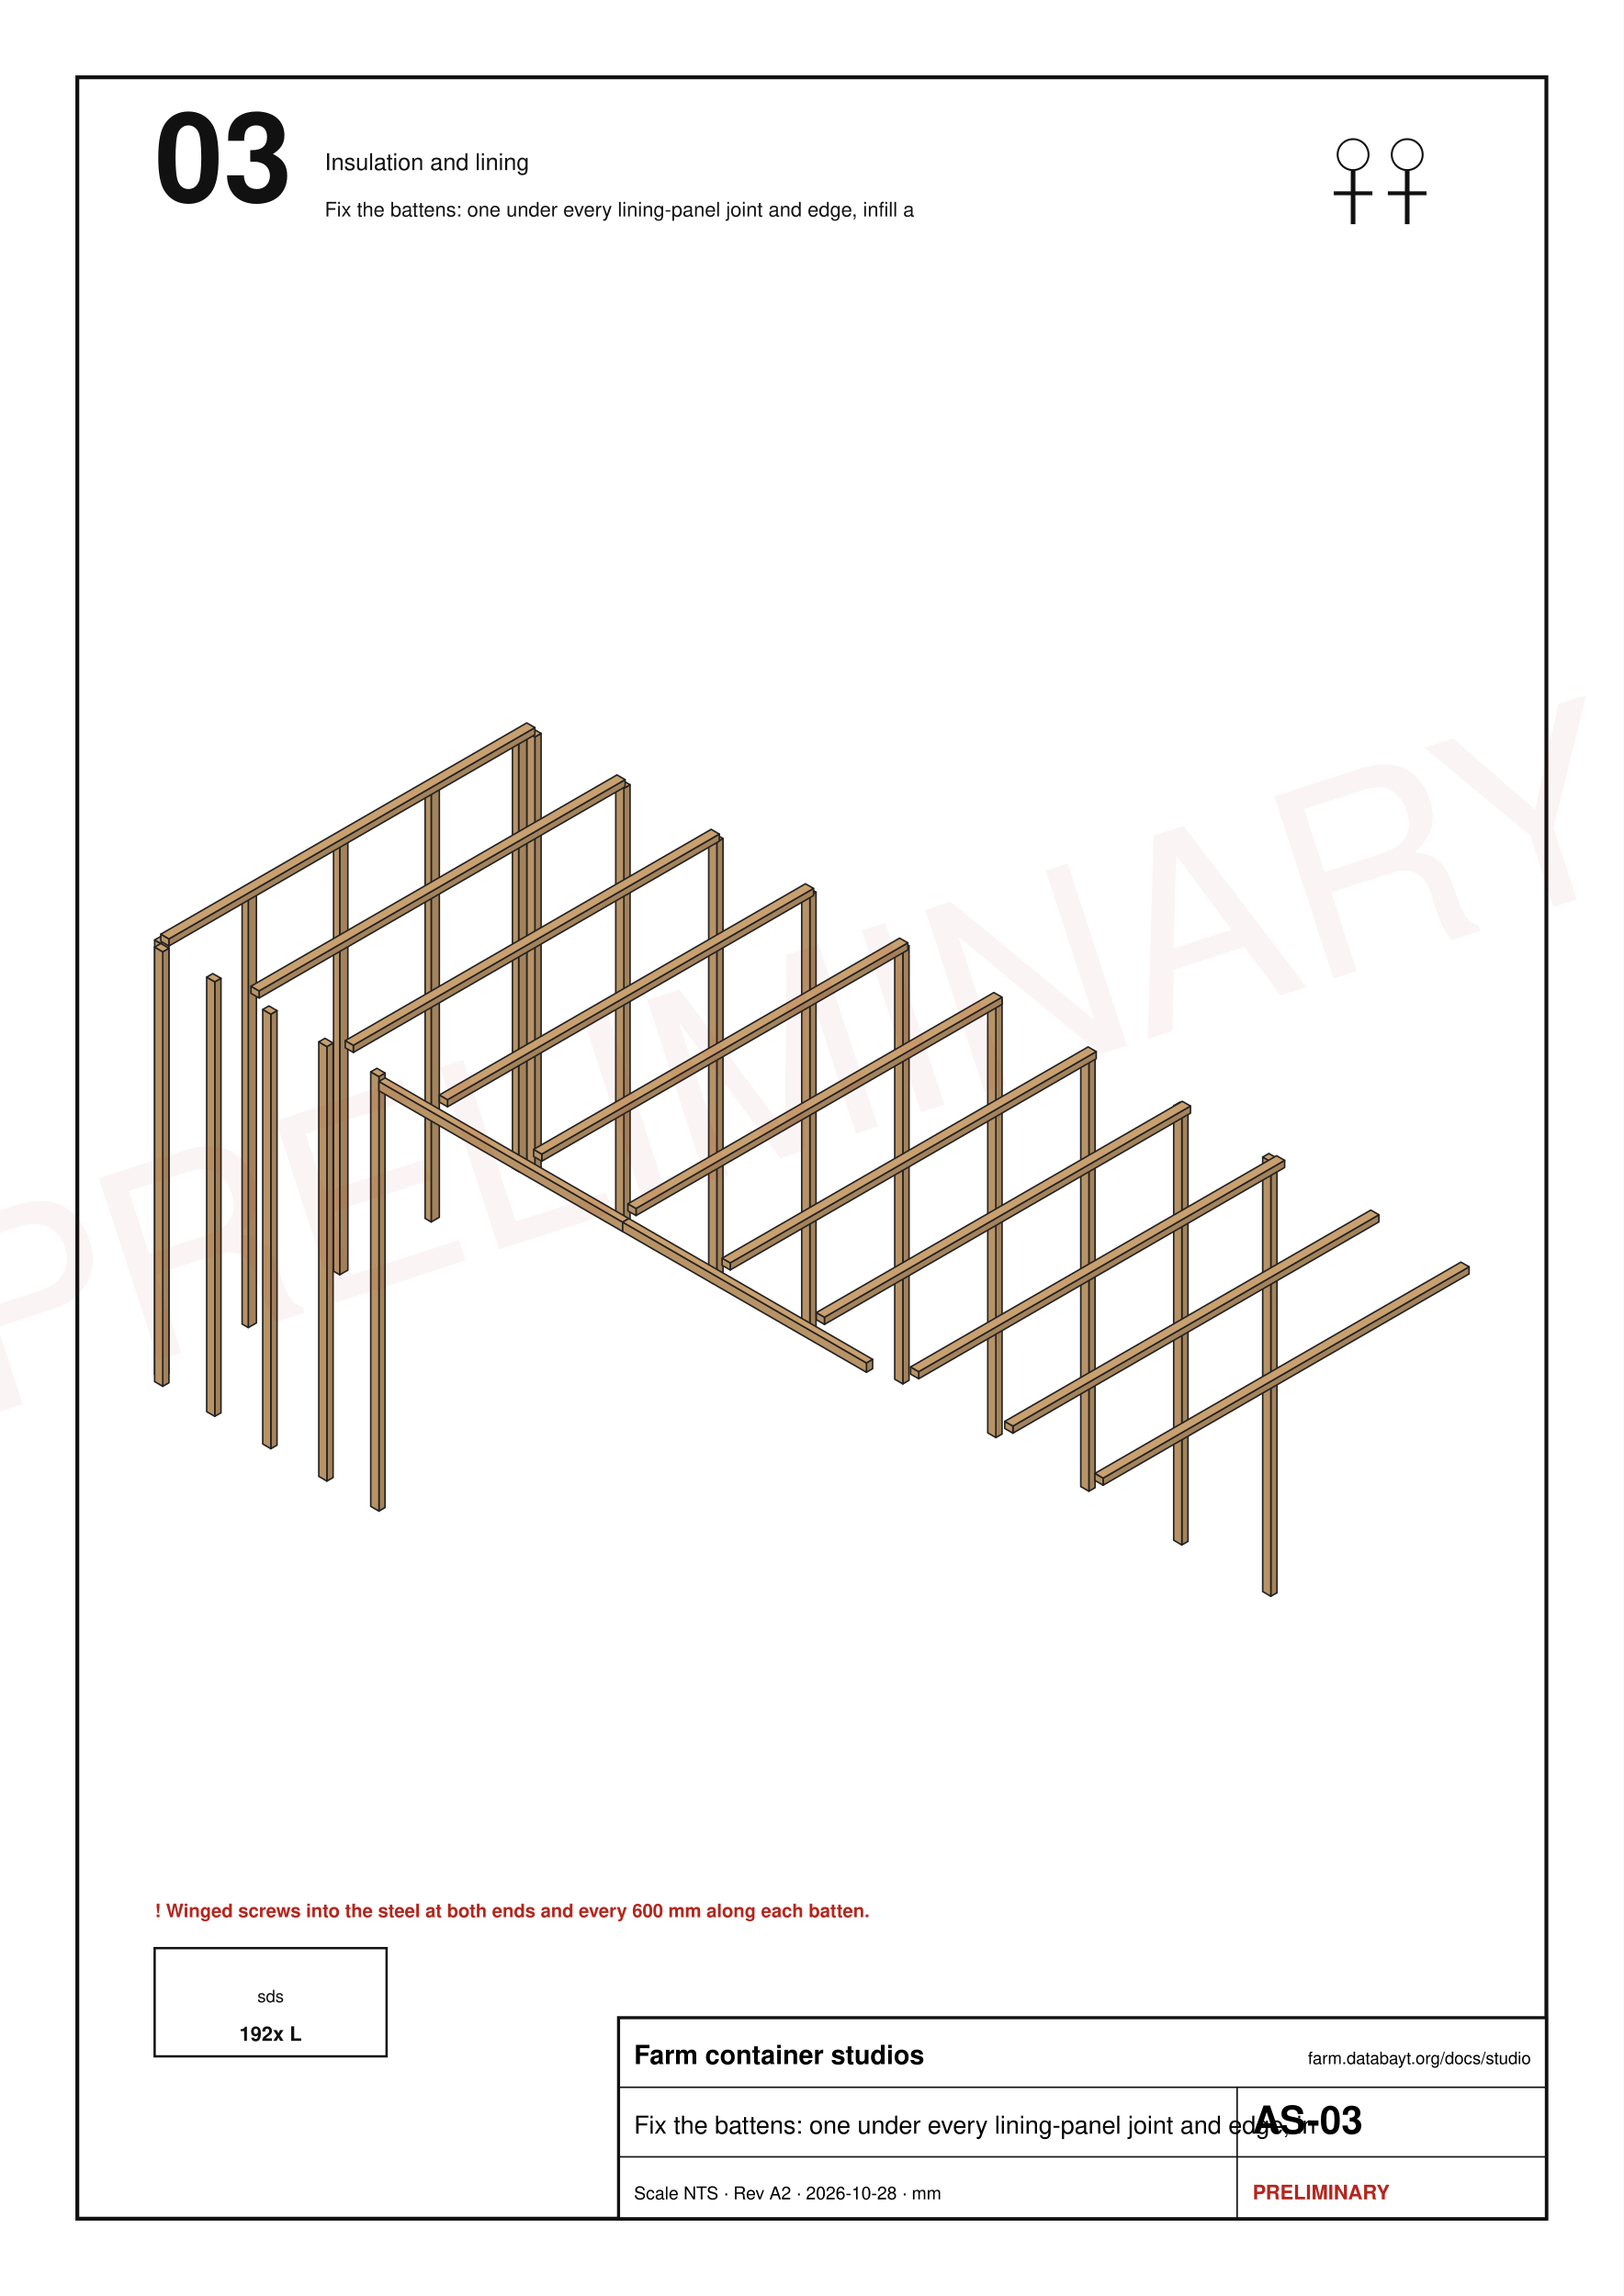
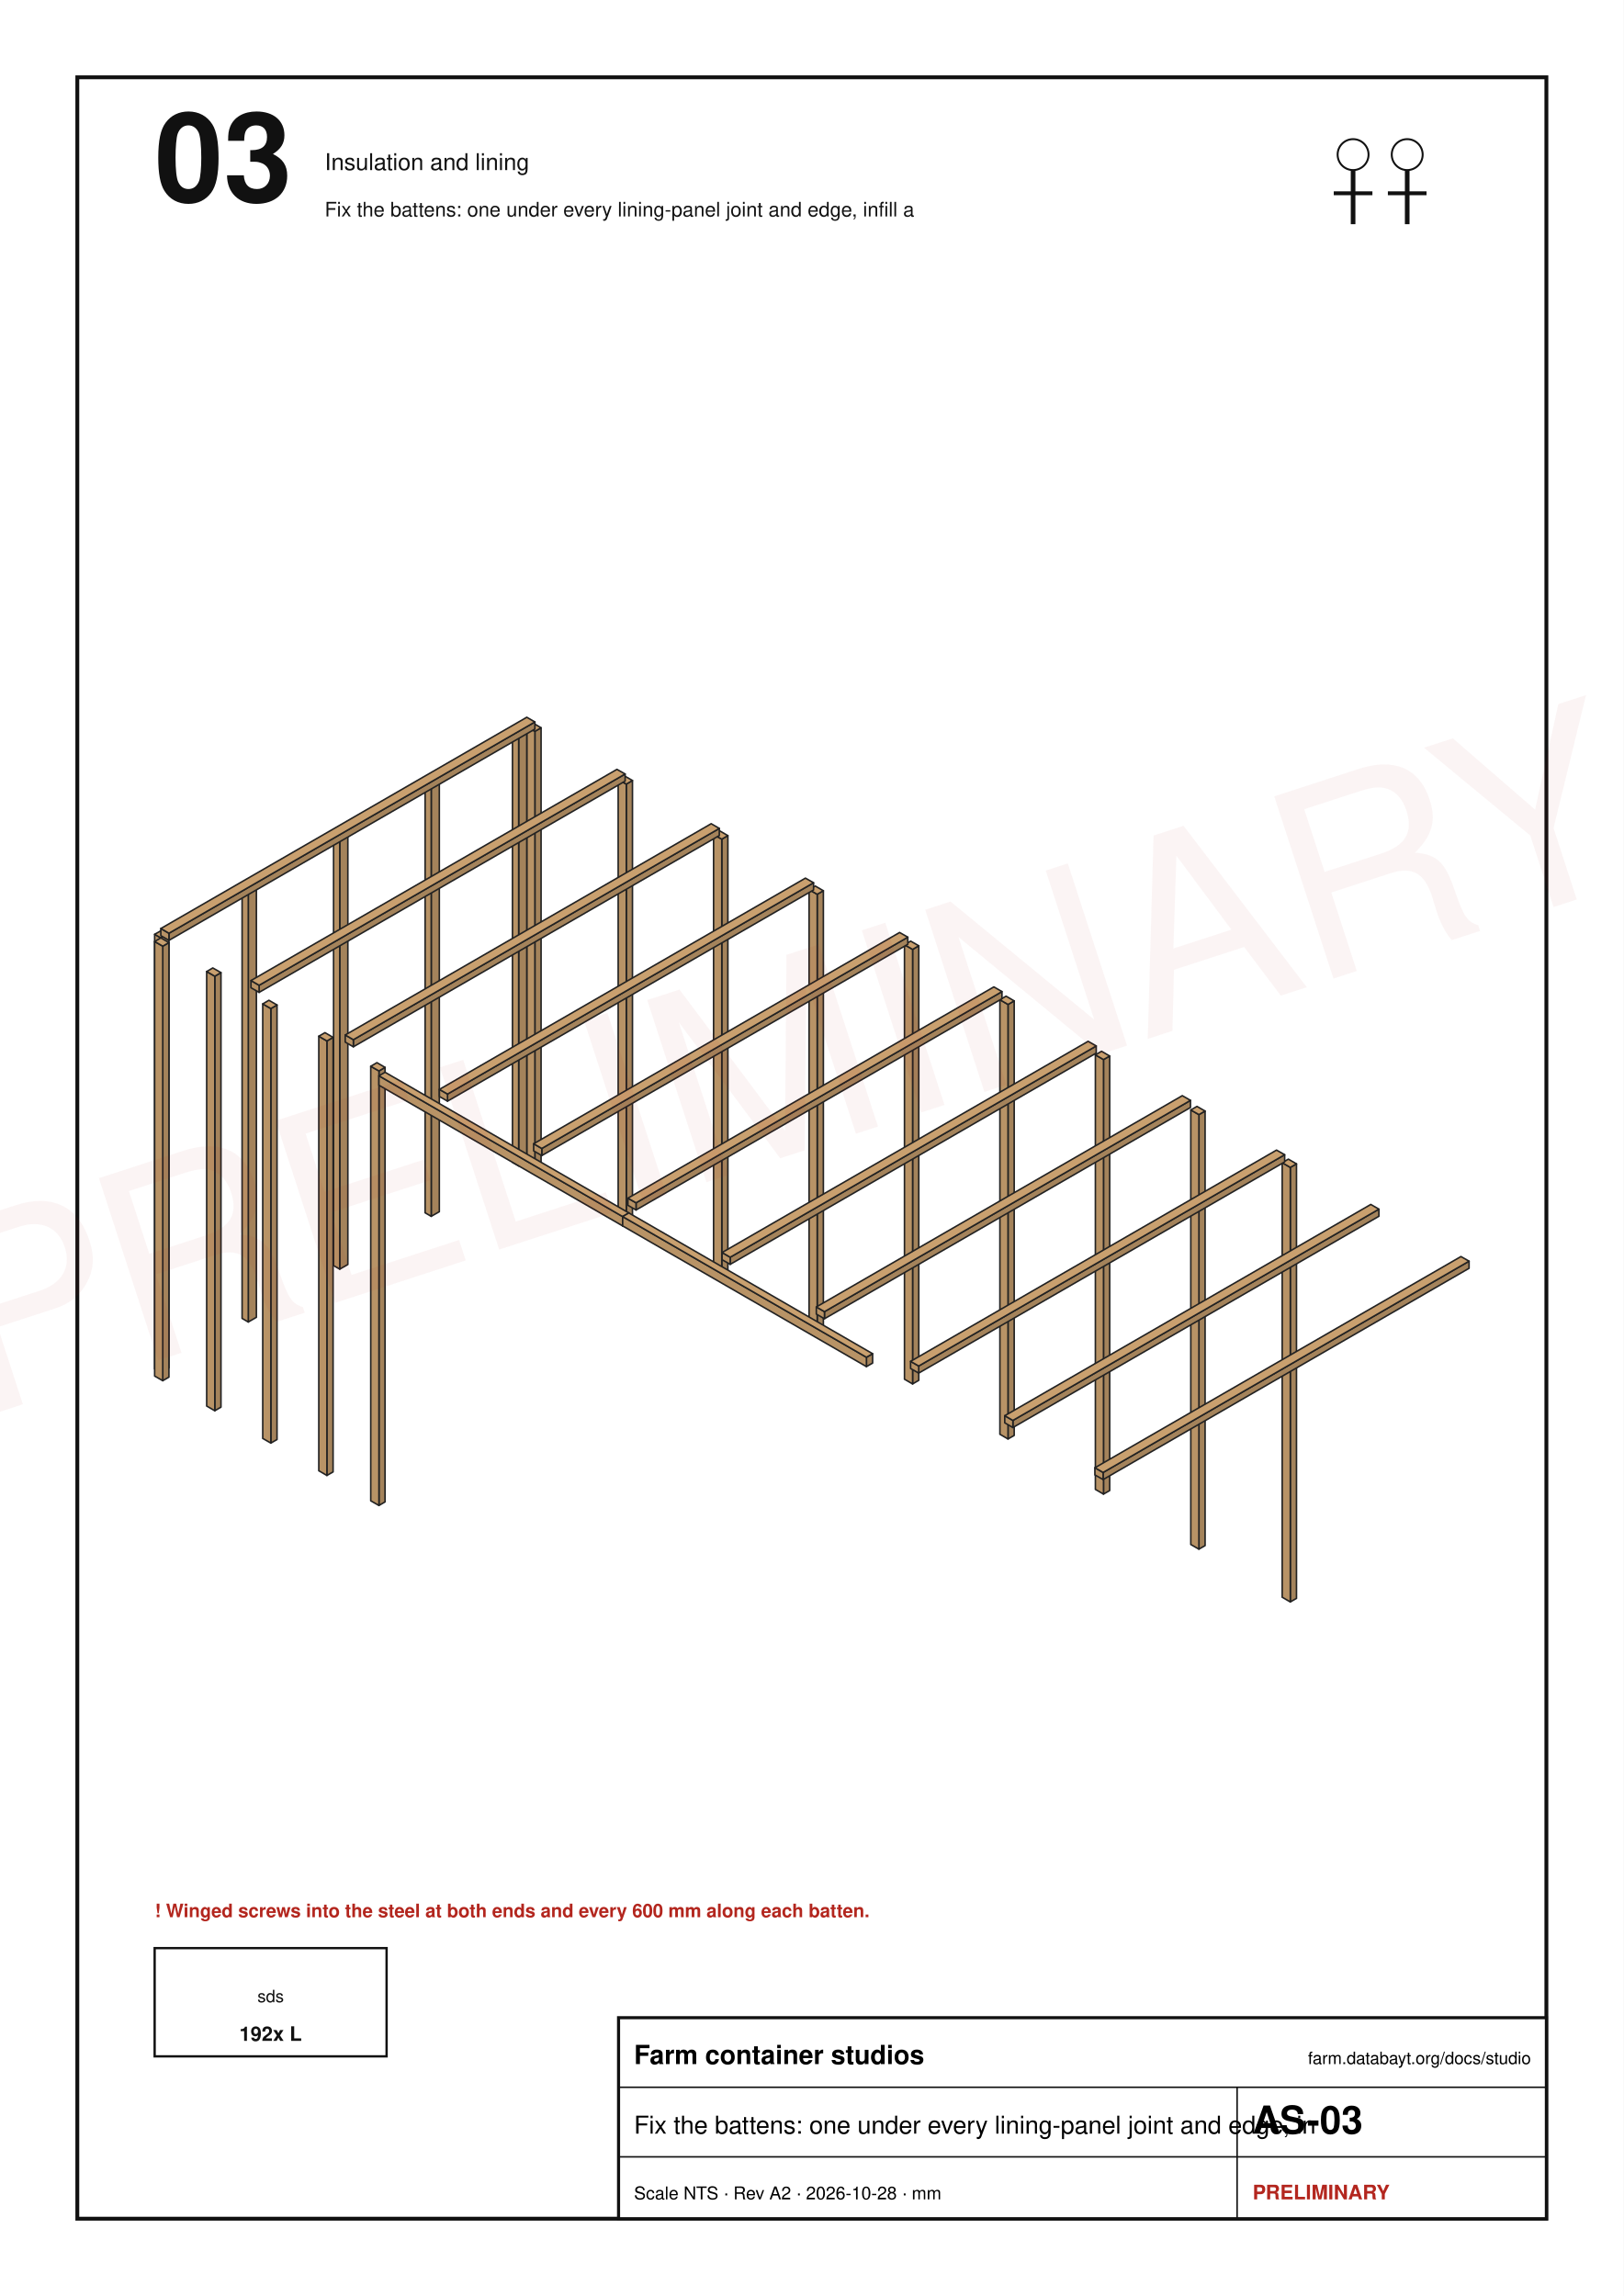
<svg xmlns="http://www.w3.org/2000/svg" width="210mm" height="297mm" viewBox="0 0 210 297" font-family="Helvetica, Arial, sans-serif">
  <rect x="0" y="0" width="210" height="297" fill="#fff" />
  <rect x="10" y="10" width="190" height="277" fill="none" stroke="#111" stroke-width="0.5" />
  <text x="20" y="26" font-size="16" text-anchor="start" font-weight="bold" fill="#111">03</text>
  <text x="42" y="22" font-size="3" text-anchor="start" font-weight="normal" fill="#111">Insulation and lining</text>
  <text x="42" y="28" font-size="2.6" text-anchor="start" font-weight="normal" fill="#111">Fix the battens: one under every lining-panel joint and edge, infill a</text>
  <circle cx="175" cy="20" r="2" fill="none" stroke="#111" stroke-width="0.25" />
  <line x1="175" y1="22" x2="175" y2="29" stroke="#111" stroke-width="0.6" />
  <line x1="172.5" y1="25" x2="177.5" y2="25" stroke="#111" stroke-width="0.5" />
  <circle cx="182" cy="20" r="2" fill="none" stroke="#111" stroke-width="0.25" />
  <line x1="182" y1="22" x2="182" y2="29" stroke="#111" stroke-width="0.6" />
  <line x1="179.5" y1="25" x2="184.5" y2="25" stroke="#111" stroke-width="0.5" />
-   <polygon points="69.98,151.08 69.18,151.54 69.18,95.33 69.98,94.87" fill="#a4835b" stroke="#222" stroke-width="0.2" stroke-linejoin="round" />
-   <polygon points="68.13,150.93 69.18,151.54 69.18,95.33 68.13,94.72" fill="#b89366" stroke="#222" stroke-width="0.2" stroke-linejoin="round" />
-   <polygon points="68.93,94.26 69.98,94.87 69.18,95.33 68.13,94.72" fill="#c9a06f" stroke="#222" stroke-width="0.2" stroke-linejoin="round" />
-   <polygon points="68.13,150.93 67.08,151.54 67.08,95.33 68.13,94.72" fill="#a4835b" stroke="#222" stroke-width="0.2" stroke-linejoin="round" />
-   <polygon points="66.28,151.08 67.08,151.54 67.08,95.33 66.28,94.87" fill="#b89366" stroke="#222" stroke-width="0.2" stroke-linejoin="round" />
-   <polygon points="67.33,94.26 68.13,94.72 67.08,95.33 66.28,94.87" fill="#c9a06f" stroke="#222" stroke-width="0.2" stroke-linejoin="round" />
-   <polygon points="56.82,157.46 55.77,158.07 55.77,101.86 56.82,101.25" fill="#a4835b" stroke="#222" stroke-width="0.2" stroke-linejoin="round" />
-   <polygon points="54.98,157.61 55.77,158.07 55.77,101.86 54.98,101.4" fill="#b89366" stroke="#222" stroke-width="0.2" stroke-linejoin="round" />
-   <polygon points="56.03,100.79 56.82,101.25 55.77,101.86 54.98,101.4" fill="#c9a06f" stroke="#222" stroke-width="0.2" stroke-linejoin="round" />
-   <polygon points="81.49,157.72 80.69,158.18 80.69,101.97 81.49,101.51" fill="#a4835b" stroke="#222" stroke-width="0.2" stroke-linejoin="round" />
-   <polygon points="79.64,157.58 80.69,158.18 80.69,101.97 79.64,101.37" fill="#b89366" stroke="#222" stroke-width="0.2" stroke-linejoin="round" />
-   <polygon points="80.43,100.9 81.49,101.51 80.69,101.97 79.64,101.37" fill="#c9a06f" stroke="#222" stroke-width="0.2" stroke-linejoin="round" />
-   <polygon points="44.99,164.3 43.94,164.9 43.94,108.69 44.99,108.08" fill="#a4835b" stroke="#222" stroke-width="0.2" stroke-linejoin="round" />
-   <polygon points="43.14,164.44 43.94,164.9 43.94,108.69 43.14,108.23" fill="#b89366" stroke="#222" stroke-width="0.2" stroke-linejoin="round" />
-   <polygon points="44.19,107.62 44.99,108.08 43.94,108.69 43.14,108.23" fill="#c9a06f" stroke="#222" stroke-width="0.2" stroke-linejoin="round" />
-   <polygon points="93.51,164.67 92.71,165.13 92.71,108.92 93.51,108.46" fill="#a4835b" stroke="#222" stroke-width="0.2" stroke-linejoin="round" />
-   <polygon points="91.66,164.52 92.71,165.13 92.71,108.92 91.66,108.31" fill="#b89366" stroke="#222" stroke-width="0.2" stroke-linejoin="round" />
-   <polygon points="92.46,107.85 93.51,108.46 92.71,108.92 91.66,108.31" fill="#c9a06f" stroke="#222" stroke-width="0.2" stroke-linejoin="round" />
-   <polygon points="33.16,171.13 32.11,171.73 32.11,115.52 33.16,114.92" fill="#a4835b" stroke="#222" stroke-width="0.2" stroke-linejoin="round" />
-   <polygon points="31.31,171.27 32.11,171.73 32.11,115.52 31.31,115.06" fill="#b89366" stroke="#222" stroke-width="0.2" stroke-linejoin="round" />
-   <polygon points="32.36,114.46 33.16,114.92 32.11,115.52 31.31,115.06" fill="#c9a06f" stroke="#222" stroke-width="0.2" stroke-linejoin="round" />
-   <polygon points="105.54,171.61 104.74,172.07 104.74,115.86 105.54,115.4" fill="#a4835b" stroke="#222" stroke-width="0.2" stroke-linejoin="round" />
-   <polygon points="103.69,171.46 104.74,172.07 104.74,115.86 103.69,115.25" fill="#b89366" stroke="#222" stroke-width="0.2" stroke-linejoin="round" />
-   <polygon points="104.49,114.79 105.54,115.4 104.74,115.86 103.69,115.25" fill="#c9a06f" stroke="#222" stroke-width="0.2" stroke-linejoin="round" />
-   <polygon points="21.85,177.66 20.8,178.26 20.8,122.05 21.85,121.45" fill="#a4835b" stroke="#222" stroke-width="0.2" stroke-linejoin="round" />
-   <polygon points="20,177.8 20.8,178.26 20.8,122.05 20,121.59" fill="#b89366" stroke="#222" stroke-width="0.2" stroke-linejoin="round" />
-   <polygon points="21.05,120.98 21.85,121.45 20.8,122.05 20,121.59" fill="#c9a06f" stroke="#222" stroke-width="0.2" stroke-linejoin="round" />
-   <polygon points="117.57,178.55 116.77,179.02 116.77,122.81 117.57,122.34" fill="#a4835b" stroke="#222" stroke-width="0.2" stroke-linejoin="round" />
-   <polygon points="115.72,178.41 116.77,179.02 116.77,122.81 115.72,122.2" fill="#b89366" stroke="#222" stroke-width="0.2" stroke-linejoin="round" />
-   <polygon points="116.52,121.74 117.57,122.34 116.77,122.81 115.72,122.2" fill="#c9a06f" stroke="#222" stroke-width="0.2" stroke-linejoin="round" />
-   <polygon points="69.18,95.04 21.85,122.37 21.85,121.45 69.18,94.12" fill="#a4835b" stroke="#222" stroke-width="0.2" stroke-linejoin="round" />
-   <polygon points="20.8,121.76 21.85,122.37 21.85,121.45 20.8,120.84" fill="#b89366" stroke="#222" stroke-width="0.2" stroke-linejoin="round" />
-   <polygon points="68.13,93.51 69.18,94.12 21.85,121.45 20.8,120.84" fill="#c9a06f" stroke="#222" stroke-width="0.2" stroke-linejoin="round" />
-   <polygon points="21.85,178.87 21.05,179.33 21.05,123.12 21.85,122.66" fill="#a4835b" stroke="#222" stroke-width="0.2" stroke-linejoin="round" />
-   <polygon points="20,178.72 21.05,179.33 21.05,123.12 20,122.51" fill="#b89366" stroke="#222" stroke-width="0.2" stroke-linejoin="round" />
-   <polygon points="20.8,122.05 21.85,122.66 21.05,123.12 20,122.51" fill="#c9a06f" stroke="#222" stroke-width="0.2" stroke-linejoin="round" />
-   <polygon points="28.58,182.75 27.78,183.21 27.78,127 28.58,126.54" fill="#a4835b" stroke="#222" stroke-width="0.2" stroke-linejoin="round" />
-   <polygon points="26.73,182.61 27.78,183.21 27.78,127 26.73,126.4" fill="#b89366" stroke="#222" stroke-width="0.2" stroke-linejoin="round" />
-   <polygon points="27.52,125.94 28.58,126.54 27.78,127 26.73,126.4" fill="#c9a06f" stroke="#222" stroke-width="0.2" stroke-linejoin="round" />
-   <polygon points="129.6,185.5 128.8,185.96 128.8,129.75 129.6,129.29" fill="#a4835b" stroke="#222" stroke-width="0.2" stroke-linejoin="round" />
-   <polygon points="127.75,185.35 128.8,185.96 128.8,129.75 127.75,129.14" fill="#b89366" stroke="#222" stroke-width="0.2" stroke-linejoin="round" />
-   <polygon points="128.55,128.68 129.6,129.29 128.8,129.75 127.75,129.14" fill="#c9a06f" stroke="#222" stroke-width="0.2" stroke-linejoin="round" />
-   <polygon points="80.85,101.77 33.51,129.1 33.51,128.18 80.85,100.85" fill="#a4835b" stroke="#222" stroke-width="0.2" stroke-linejoin="round" />
-   <polygon points="32.46,128.49 33.51,129.1 33.51,128.18 32.46,127.57" fill="#b89366" stroke="#222" stroke-width="0.2" stroke-linejoin="round" />
-   <polygon points="79.79,100.24 80.85,100.85 33.51,128.18 32.46,127.57" fill="#c9a06f" stroke="#222" stroke-width="0.2" stroke-linejoin="round" />
-   <polygon points="35.83,186.94 35.03,187.4 35.03,131.19 35.83,130.73" fill="#a4835b" stroke="#222" stroke-width="0.2" stroke-linejoin="round" />
-   <polygon points="33.98,186.79 35.03,187.4 35.03,131.19 33.98,130.58" fill="#b89366" stroke="#222" stroke-width="0.2" stroke-linejoin="round" />
-   <polygon points="34.78,130.12 35.83,130.73 35.03,131.19 33.98,130.58" fill="#c9a06f" stroke="#222" stroke-width="0.2" stroke-linejoin="round" />
-   <polygon points="43.08,191.13 42.28,191.59 42.28,135.38 43.08,134.92" fill="#a4835b" stroke="#222" stroke-width="0.2" stroke-linejoin="round" />
-   <polygon points="41.23,190.98 42.28,191.59 42.28,135.38 41.23,134.77" fill="#b89366" stroke="#222" stroke-width="0.2" stroke-linejoin="round" />
-   <polygon points="42.03,134.31 43.08,134.92 42.28,135.38 41.23,134.77" fill="#c9a06f" stroke="#222" stroke-width="0.2" stroke-linejoin="round" />
-   <polygon points="141.63,192.44 140.83,192.9 140.83,136.69 141.63,136.23" fill="#a4835b" stroke="#222" stroke-width="0.2" stroke-linejoin="round" />
-   <polygon points="139.78,192.3 140.83,192.9 140.83,136.69 139.78,136.09" fill="#b89366" stroke="#222" stroke-width="0.2" stroke-linejoin="round" />
-   <polygon points="140.57,135.63 141.63,136.23 140.83,136.69 139.78,136.09" fill="#c9a06f" stroke="#222" stroke-width="0.2" stroke-linejoin="round" />
-   <polygon points="93.03,108.81 45.7,136.14 45.7,135.21 93.03,107.89" fill="#a4835b" stroke="#222" stroke-width="0.2" stroke-linejoin="round" />
-   <polygon points="44.65,135.53 45.7,136.14 45.7,135.21 44.65,134.61" fill="#b89366" stroke="#222" stroke-width="0.2" stroke-linejoin="round" />
-   <polygon points="91.98,107.28 93.03,107.89 45.7,135.21 44.65,134.61" fill="#c9a06f" stroke="#222" stroke-width="0.2" stroke-linejoin="round" />
-   <polygon points="49.8,195.01 49.01,195.47 49.01,139.26 49.8,138.8" fill="#a4835b" stroke="#222" stroke-width="0.2" stroke-linejoin="round" />
-   <polygon points="47.95,194.86 49.01,195.47 49.01,139.26 47.95,138.65" fill="#b89366" stroke="#222" stroke-width="0.2" stroke-linejoin="round" />
-   <polygon points="48.75,138.19 49.8,138.8 49.01,139.26 47.95,138.65" fill="#c9a06f" stroke="#222" stroke-width="0.2" stroke-linejoin="round" />
-   <polygon points="153.65,199.39 152.85,199.85 152.85,143.64 153.65,143.18" fill="#a4835b" stroke="#222" stroke-width="0.2" stroke-linejoin="round" />
-   <polygon points="151.8,199.24 152.85,199.85 152.85,143.64 151.8,143.03" fill="#b89366" stroke="#222" stroke-width="0.2" stroke-linejoin="round" />
-   <polygon points="152.6,142.57 153.65,143.18 152.85,143.64 151.8,143.03" fill="#c9a06f" stroke="#222" stroke-width="0.2" stroke-linejoin="round" />
-   <polygon points="105.22,115.84 57.88,143.17 57.88,142.25 105.22,114.92" fill="#a4835b" stroke="#222" stroke-width="0.2" stroke-linejoin="round" />
-   <polygon points="56.83,142.57 57.88,143.17 57.88,142.25 56.83,141.64" fill="#b89366" stroke="#222" stroke-width="0.2" stroke-linejoin="round" />
-   <polygon points="104.17,114.32 105.22,114.92 57.88,142.25 56.83,141.64" fill="#c9a06f" stroke="#222" stroke-width="0.2" stroke-linejoin="round" />
-   <polygon points="165.16,206.03 164.36,206.49 164.36,150.28 165.16,149.82" fill="#a4835b" stroke="#222" stroke-width="0.2" stroke-linejoin="round" />
-   <polygon points="163.31,205.88 164.36,206.49 164.36,150.28 163.31,149.67" fill="#b89366" stroke="#222" stroke-width="0.2" stroke-linejoin="round" />
-   <polygon points="164.1,149.21 165.16,149.82 164.36,150.28 163.31,149.67" fill="#c9a06f" stroke="#222" stroke-width="0.2" stroke-linejoin="round" />
-   <polygon points="117.41,122.88 70.07,150.21 70.07,149.29 117.41,121.96" fill="#a4835b" stroke="#222" stroke-width="0.2" stroke-linejoin="round" />
-   <polygon points="69.02,149.6 70.07,150.21 70.07,149.29 69.02,148.68" fill="#b89366" stroke="#222" stroke-width="0.2" stroke-linejoin="round" />
-   <polygon points="116.35,121.35 117.41,121.96 70.07,149.29 69.02,148.68" fill="#c9a06f" stroke="#222" stroke-width="0.2" stroke-linejoin="round" />
-   <polygon points="129.59,129.92 82.26,157.24 82.26,156.32 129.59,128.99" fill="#a4835b" stroke="#222" stroke-width="0.2" stroke-linejoin="round" />
-   <polygon points="81.21,156.64 82.26,157.24 82.26,156.32 81.21,155.72" fill="#b89366" stroke="#222" stroke-width="0.2" stroke-linejoin="round" />
-   <polygon points="128.54,128.39 129.59,128.99 82.26,156.32 81.21,155.72" fill="#c9a06f" stroke="#222" stroke-width="0.2" stroke-linejoin="round" />
-   <polygon points="81.33,158.85 80.53,159.31 80.53,158.09 81.33,157.63" fill="#a4835b" stroke="#222" stroke-width="0.2" stroke-linejoin="round" />
-   <polygon points="49.01,141.1 80.53,159.31 80.53,158.09 49.01,139.89" fill="#b89366" stroke="#222" stroke-width="0.2" stroke-linejoin="round" />
-   <polygon points="49.8,139.43 81.33,157.63 80.53,158.09 49.01,139.89" fill="#c9a06f" stroke="#222" stroke-width="0.2" stroke-linejoin="round" />
-   <polygon points="141.78,136.95 94.44,164.28 94.44,163.36 141.78,136.03" fill="#a4835b" stroke="#222" stroke-width="0.2" stroke-linejoin="round" />
-   <polygon points="93.39,163.67 94.44,164.28 94.44,163.36 93.39,162.75" fill="#b89366" stroke="#222" stroke-width="0.2" stroke-linejoin="round" />
-   <polygon points="140.73,135.42 141.78,136.03 94.44,163.36 93.39,162.75" fill="#c9a06f" stroke="#222" stroke-width="0.2" stroke-linejoin="round" />
-   <polygon points="153.97,143.99 106.63,171.32 106.63,170.39 153.97,143.07" fill="#a4835b" stroke="#222" stroke-width="0.2" stroke-linejoin="round" />
-   <polygon points="105.58,170.71 106.63,171.32 106.63,170.39 105.58,169.79" fill="#b89366" stroke="#222" stroke-width="0.2" stroke-linejoin="round" />
-   <polygon points="152.91,142.46 153.97,143.07 106.63,170.39 105.58,169.79" fill="#c9a06f" stroke="#222" stroke-width="0.2" stroke-linejoin="round" />
-   <polygon points="166.15,151.02 118.82,178.35 118.82,177.43 166.15,150.1" fill="#a4835b" stroke="#222" stroke-width="0.2" stroke-linejoin="round" />
-   <polygon points="117.77,177.75 118.82,178.35 118.82,177.43 117.77,176.82" fill="#b89366" stroke="#222" stroke-width="0.2" stroke-linejoin="round" />
-   <polygon points="165.1,149.5 166.15,150.1 118.82,177.43 117.77,176.82" fill="#c9a06f" stroke="#222" stroke-width="0.2" stroke-linejoin="round" />
-   <polygon points="112.86,177.05 112.06,177.51 112.06,176.3 112.86,175.84" fill="#a4835b" stroke="#222" stroke-width="0.2" stroke-linejoin="round" />
-   <polygon points="80.53,159.31 112.06,177.51 112.06,176.3 80.53,158.09" fill="#b89366" stroke="#222" stroke-width="0.2" stroke-linejoin="round" />
-   <polygon points="81.33,157.63 112.86,175.84 112.06,176.3 80.53,158.09" fill="#c9a06f" stroke="#222" stroke-width="0.2" stroke-linejoin="round" />
-   <polygon points="178.34,158.06 131,185.39 131,184.47 178.34,157.14" fill="#a4835b" stroke="#222" stroke-width="0.2" stroke-linejoin="round" />
-   <polygon points="129.95,184.78 131,185.39 131,184.47 129.95,183.86" fill="#b89366" stroke="#222" stroke-width="0.2" stroke-linejoin="round" />
-   <polygon points="177.29,156.53 178.34,157.14 131,184.47 129.95,183.86" fill="#c9a06f" stroke="#222" stroke-width="0.2" stroke-linejoin="round" />
-   <polygon points="190,164.79 142.67,192.12 142.67,191.2 190,163.87" fill="#a4835b" stroke="#222" stroke-width="0.2" stroke-linejoin="round" />
-   <polygon points="141.61,191.51 142.67,192.12 142.67,191.2 141.61,190.59" fill="#b89366" stroke="#222" stroke-width="0.2" stroke-linejoin="round" />
-   <polygon points="188.95,163.26 190,163.87 142.67,191.2 141.61,190.59" fill="#c9a06f" stroke="#222" stroke-width="0.2" stroke-linejoin="round" />
+   <polygon points="69.98,150.35 69.18,150.81 69.18,94.6 69.98,94.14" fill="#a4835b" stroke="#222" stroke-width="0.2" stroke-linejoin="round" />
+   <polygon points="68.13,150.21 69.18,150.81 69.18,94.6 68.13,94" fill="#b89366" stroke="#222" stroke-width="0.2" stroke-linejoin="round" />
+   <polygon points="68.93,93.53 69.98,94.14 69.18,94.6 68.13,94" fill="#c9a06f" stroke="#222" stroke-width="0.2" stroke-linejoin="round" />
+   <polygon points="68.13,150.21 67.08,150.81 67.08,94.6 68.13,94" fill="#a4835b" stroke="#222" stroke-width="0.2" stroke-linejoin="round" />
+   <polygon points="66.28,150.35 67.08,150.81 67.08,94.6 66.28,94.14" fill="#b89366" stroke="#222" stroke-width="0.2" stroke-linejoin="round" />
+   <polygon points="67.33,93.53 68.13,94 67.08,94.6 66.28,94.14" fill="#c9a06f" stroke="#222" stroke-width="0.2" stroke-linejoin="round" />
+   <polygon points="56.82,156.74 55.77,157.34 55.77,101.13 56.82,100.52" fill="#a4835b" stroke="#222" stroke-width="0.2" stroke-linejoin="round" />
+   <polygon points="54.98,156.88 55.77,157.34 55.77,101.13 54.98,100.67" fill="#b89366" stroke="#222" stroke-width="0.2" stroke-linejoin="round" />
+   <polygon points="56.03,100.06 56.82,100.52 55.77,101.13 54.98,100.67" fill="#c9a06f" stroke="#222" stroke-width="0.2" stroke-linejoin="round" />
+   <polygon points="81.8,157.17 81,157.64 81,101.43 81.8,100.96" fill="#a4835b" stroke="#222" stroke-width="0.2" stroke-linejoin="round" />
+   <polygon points="79.95,157.03 81,157.64 81,101.43 79.95,100.82" fill="#b89366" stroke="#222" stroke-width="0.2" stroke-linejoin="round" />
+   <polygon points="80.75,100.36 81.8,100.96 81,101.43 79.95,100.82" fill="#c9a06f" stroke="#222" stroke-width="0.2" stroke-linejoin="round" />
+   <polygon points="44.99,163.57 43.94,164.17 43.94,107.96 44.99,107.36" fill="#a4835b" stroke="#222" stroke-width="0.2" stroke-linejoin="round" />
+   <polygon points="43.14,163.71 43.94,164.17 43.94,107.96 43.14,107.5" fill="#b89366" stroke="#222" stroke-width="0.2" stroke-linejoin="round" />
+   <polygon points="44.19,106.9 44.99,107.36 43.94,107.96 43.14,107.5" fill="#c9a06f" stroke="#222" stroke-width="0.2" stroke-linejoin="round" />
+   <polygon points="94.14,164.3 93.35,164.76 93.35,108.55 94.14,108.09" fill="#a4835b" stroke="#222" stroke-width="0.2" stroke-linejoin="round" />
+   <polygon points="92.29,164.16 93.35,164.76 93.35,108.55 92.29,107.95" fill="#b89366" stroke="#222" stroke-width="0.2" stroke-linejoin="round" />
+   <polygon points="93.09,107.48 94.14,108.09 93.35,108.55 92.29,107.95" fill="#c9a06f" stroke="#222" stroke-width="0.2" stroke-linejoin="round" />
+   <polygon points="33.16,170.4 32.11,171.01 32.11,114.8 33.16,114.19" fill="#a4835b" stroke="#222" stroke-width="0.2" stroke-linejoin="round" />
+   <polygon points="31.31,170.54 32.11,171.01 32.11,114.8 31.31,114.33" fill="#b89366" stroke="#222" stroke-width="0.2" stroke-linejoin="round" />
+   <polygon points="32.36,113.73 33.16,114.19 32.11,114.8 31.31,114.33" fill="#c9a06f" stroke="#222" stroke-width="0.2" stroke-linejoin="round" />
+   <polygon points="106.49,171.43 105.69,171.89 105.69,115.68 106.49,115.22" fill="#a4835b" stroke="#222" stroke-width="0.2" stroke-linejoin="round" />
+   <polygon points="104.64,171.28 105.69,171.89 105.69,115.68 104.64,115.07" fill="#b89366" stroke="#222" stroke-width="0.2" stroke-linejoin="round" />
+   <polygon points="105.44,114.61 106.49,115.22 105.69,115.68 104.64,115.07" fill="#c9a06f" stroke="#222" stroke-width="0.2" stroke-linejoin="round" />
+   <polygon points="21.85,176.93 20.8,177.53 20.8,121.32 21.85,120.72" fill="#a4835b" stroke="#222" stroke-width="0.2" stroke-linejoin="round" />
+   <polygon points="20,177.07 20.8,177.53 20.8,121.32 20,120.86" fill="#b89366" stroke="#222" stroke-width="0.2" stroke-linejoin="round" />
+   <polygon points="21.05,120.26 21.85,120.72 20.8,121.32 20,120.86" fill="#c9a06f" stroke="#222" stroke-width="0.2" stroke-linejoin="round" />
+   <polygon points="118.83,178.55 118.03,179.02 118.03,122.81 118.83,122.34" fill="#a4835b" stroke="#222" stroke-width="0.2" stroke-linejoin="round" />
+   <polygon points="116.98,178.41 118.03,179.02 118.03,122.81 116.98,122.2" fill="#b89366" stroke="#222" stroke-width="0.2" stroke-linejoin="round" />
+   <polygon points="117.78,121.74 118.83,122.34 118.03,122.81 116.98,122.2" fill="#c9a06f" stroke="#222" stroke-width="0.2" stroke-linejoin="round" />
+   <polygon points="69.18,94.31 21.85,121.64 21.85,120.72 69.18,93.39" fill="#a4835b" stroke="#222" stroke-width="0.2" stroke-linejoin="round" />
+   <polygon points="20.8,121.03 21.85,121.64 21.85,120.72 20.8,120.11" fill="#b89366" stroke="#222" stroke-width="0.2" stroke-linejoin="round" />
+   <polygon points="68.13,92.78 69.18,93.39 21.85,120.72 20.8,120.11" fill="#c9a06f" stroke="#222" stroke-width="0.2" stroke-linejoin="round" />
+   <polygon points="21.85,178.14 21.05,178.6 21.05,122.39 21.85,121.93" fill="#a4835b" stroke="#222" stroke-width="0.2" stroke-linejoin="round" />
+   <polygon points="20,178 21.05,178.6 21.05,122.39 20,121.79" fill="#b89366" stroke="#222" stroke-width="0.2" stroke-linejoin="round" />
+   <polygon points="20.8,121.32 21.85,121.93 21.05,122.39 20,121.79" fill="#c9a06f" stroke="#222" stroke-width="0.2" stroke-linejoin="round" />
+   <polygon points="28.58,182.02 27.78,182.49 27.78,126.28 28.58,125.81" fill="#a4835b" stroke="#222" stroke-width="0.2" stroke-linejoin="round" />
+   <polygon points="26.73,181.88 27.78,182.49 27.78,126.28 26.73,125.67" fill="#b89366" stroke="#222" stroke-width="0.2" stroke-linejoin="round" />
+   <polygon points="27.52,125.21 28.58,125.81 27.78,126.28 26.73,125.67" fill="#c9a06f" stroke="#222" stroke-width="0.2" stroke-linejoin="round" />
+   <polygon points="80.85,101.04 33.51,128.37 33.51,127.45 80.85,100.12" fill="#a4835b" stroke="#222" stroke-width="0.2" stroke-linejoin="round" />
+   <polygon points="32.46,127.77 33.51,128.37 33.51,127.45 32.46,126.84" fill="#b89366" stroke="#222" stroke-width="0.2" stroke-linejoin="round" />
+   <polygon points="79.79,99.52 80.85,100.12 33.51,127.45 32.46,126.84" fill="#c9a06f" stroke="#222" stroke-width="0.2" stroke-linejoin="round" />
+   <polygon points="131.17,185.68 130.37,186.14 130.37,129.93 131.17,129.47" fill="#a4835b" stroke="#222" stroke-width="0.2" stroke-linejoin="round" />
+   <polygon points="129.32,185.53 130.37,186.14 130.37,129.93 129.32,129.32" fill="#b89366" stroke="#222" stroke-width="0.2" stroke-linejoin="round" />
+   <polygon points="130.12,128.86 131.17,129.47 130.37,129.93 129.32,129.32" fill="#c9a06f" stroke="#222" stroke-width="0.2" stroke-linejoin="round" />
+   <polygon points="35.83,186.21 35.03,186.67 35.03,130.46 35.83,130" fill="#a4835b" stroke="#222" stroke-width="0.2" stroke-linejoin="round" />
+   <polygon points="33.98,186.07 35.03,186.67 35.03,130.46 33.98,129.86" fill="#b89366" stroke="#222" stroke-width="0.2" stroke-linejoin="round" />
+   <polygon points="34.78,129.39 35.83,130 35.03,130.46 33.98,129.86" fill="#c9a06f" stroke="#222" stroke-width="0.2" stroke-linejoin="round" />
+   <polygon points="43.08,190.4 42.28,190.86 42.28,134.65 43.08,134.19" fill="#a4835b" stroke="#222" stroke-width="0.2" stroke-linejoin="round" />
+   <polygon points="41.23,190.25 42.28,190.86 42.28,134.65 41.23,134.04" fill="#b89366" stroke="#222" stroke-width="0.2" stroke-linejoin="round" />
+   <polygon points="42.03,133.58 43.08,134.19 42.28,134.65 41.23,134.04" fill="#c9a06f" stroke="#222" stroke-width="0.2" stroke-linejoin="round" />
+   <polygon points="93.03,108.08 45.7,135.41 45.7,134.49 93.03,107.16" fill="#a4835b" stroke="#222" stroke-width="0.2" stroke-linejoin="round" />
+   <polygon points="44.65,134.8 45.7,135.41 45.7,134.49 44.65,133.88" fill="#b89366" stroke="#222" stroke-width="0.2" stroke-linejoin="round" />
+   <polygon points="91.98,106.55 93.03,107.16 45.7,134.49 44.65,133.88" fill="#c9a06f" stroke="#222" stroke-width="0.2" stroke-linejoin="round" />
+   <polygon points="143.52,192.81 142.72,193.27 142.72,137.06 143.52,136.6" fill="#a4835b" stroke="#222" stroke-width="0.2" stroke-linejoin="round" />
+   <polygon points="141.67,192.66 142.72,193.27 142.72,137.06 141.67,136.45" fill="#b89366" stroke="#222" stroke-width="0.2" stroke-linejoin="round" />
+   <polygon points="142.47,135.99 143.52,136.6 142.72,137.06 141.67,136.45" fill="#c9a06f" stroke="#222" stroke-width="0.2" stroke-linejoin="round" />
+   <polygon points="49.8,194.28 49.01,194.74 49.01,138.53 49.8,138.07" fill="#a4835b" stroke="#222" stroke-width="0.2" stroke-linejoin="round" />
+   <polygon points="47.95,194.14 49.01,194.74 49.01,138.53 47.95,137.93" fill="#b89366" stroke="#222" stroke-width="0.2" stroke-linejoin="round" />
+   <polygon points="48.75,137.46 49.8,138.07 49.01,138.53 47.95,137.93" fill="#c9a06f" stroke="#222" stroke-width="0.2" stroke-linejoin="round" />
+   <polygon points="105.22,115.12 57.88,142.44 57.88,141.52 105.22,114.19" fill="#a4835b" stroke="#222" stroke-width="0.2" stroke-linejoin="round" />
+   <polygon points="56.83,141.84 57.88,142.44 57.88,141.52 56.83,140.92" fill="#b89366" stroke="#222" stroke-width="0.2" stroke-linejoin="round" />
+   <polygon points="104.17,113.59 105.22,114.19 57.88,141.52 56.83,140.92" fill="#c9a06f" stroke="#222" stroke-width="0.2" stroke-linejoin="round" />
+   <polygon points="155.86,199.93 155.06,200.39 155.06,144.18 155.86,143.72" fill="#a4835b" stroke="#222" stroke-width="0.2" stroke-linejoin="round" />
+   <polygon points="154.01,199.79 155.06,200.39 155.06,144.18 154.01,143.58" fill="#b89366" stroke="#222" stroke-width="0.2" stroke-linejoin="round" />
+   <polygon points="154.81,143.12 155.86,143.72 155.06,144.18 154.01,143.58" fill="#c9a06f" stroke="#222" stroke-width="0.2" stroke-linejoin="round" />
+   <polygon points="117.41,122.15 70.07,149.48 70.07,148.56 117.41,121.23" fill="#a4835b" stroke="#222" stroke-width="0.2" stroke-linejoin="round" />
+   <polygon points="69.02,148.87 70.07,149.48 70.07,148.56 69.02,147.95" fill="#b89366" stroke="#222" stroke-width="0.2" stroke-linejoin="round" />
+   <polygon points="116.35,120.62 117.41,121.23 70.07,148.56 69.02,147.95" fill="#c9a06f" stroke="#222" stroke-width="0.2" stroke-linejoin="round" />
+   <polygon points="167.68,206.76 166.88,207.22 166.88,151.01 167.68,150.55" fill="#a4835b" stroke="#222" stroke-width="0.2" stroke-linejoin="round" />
+   <polygon points="165.83,206.61 166.88,207.22 166.88,151.01 165.83,150.4" fill="#b89366" stroke="#222" stroke-width="0.2" stroke-linejoin="round" />
+   <polygon points="166.63,149.94 167.68,150.55 166.88,151.01 165.83,150.4" fill="#c9a06f" stroke="#222" stroke-width="0.2" stroke-linejoin="round" />
+   <polygon points="129.59,129.19 82.26,156.52 82.26,155.59 129.59,128.27" fill="#a4835b" stroke="#222" stroke-width="0.2" stroke-linejoin="round" />
+   <polygon points="81.21,155.91 82.26,156.52 82.26,155.59 81.21,154.99" fill="#b89366" stroke="#222" stroke-width="0.2" stroke-linejoin="round" />
+   <polygon points="128.54,127.66 129.59,128.27 82.26,155.59 81.21,154.99" fill="#c9a06f" stroke="#222" stroke-width="0.2" stroke-linejoin="round" />
+   <polygon points="81.33,158.12 80.53,158.58 80.53,157.37 81.33,156.9" fill="#a4835b" stroke="#222" stroke-width="0.2" stroke-linejoin="round" />
+   <polygon points="49.01,140.38 80.53,158.58 80.53,157.37 49.01,139.16" fill="#b89366" stroke="#222" stroke-width="0.2" stroke-linejoin="round" />
+   <polygon points="49.8,138.7 81.33,156.9 80.53,157.37 49.01,139.16" fill="#c9a06f" stroke="#222" stroke-width="0.2" stroke-linejoin="round" />
+   <polygon points="141.78,136.22 94.44,163.55 94.44,162.63 141.78,135.3" fill="#a4835b" stroke="#222" stroke-width="0.2" stroke-linejoin="round" />
+   <polygon points="93.39,162.95 94.44,163.55 94.44,162.63 93.39,162.02" fill="#b89366" stroke="#222" stroke-width="0.2" stroke-linejoin="round" />
+   <polygon points="140.73,134.7 141.78,135.3 94.44,162.63 93.39,162.02" fill="#c9a06f" stroke="#222" stroke-width="0.2" stroke-linejoin="round" />
+   <polygon points="153.97,143.26 106.63,170.59 106.63,169.67 153.97,142.34" fill="#a4835b" stroke="#222" stroke-width="0.2" stroke-linejoin="round" />
+   <polygon points="105.58,169.98 106.63,170.59 106.63,169.67 105.58,169.06" fill="#b89366" stroke="#222" stroke-width="0.2" stroke-linejoin="round" />
+   <polygon points="152.91,141.73 153.97,142.34 106.63,169.67 105.58,169.06" fill="#c9a06f" stroke="#222" stroke-width="0.2" stroke-linejoin="round" />
+   <polygon points="166.15,150.3 118.82,177.62 118.82,176.7 166.15,149.37" fill="#a4835b" stroke="#222" stroke-width="0.2" stroke-linejoin="round" />
+   <polygon points="117.77,177.02 118.82,177.62 118.82,176.7 117.77,176.1" fill="#b89366" stroke="#222" stroke-width="0.2" stroke-linejoin="round" />
+   <polygon points="165.1,148.77 166.15,149.37 118.82,176.7 117.77,176.1" fill="#c9a06f" stroke="#222" stroke-width="0.2" stroke-linejoin="round" />
+   <polygon points="112.86,176.32 112.06,176.78 112.06,175.57 112.86,175.11" fill="#a4835b" stroke="#222" stroke-width="0.2" stroke-linejoin="round" />
+   <polygon points="80.53,158.58 112.06,176.78 112.06,175.57 80.53,157.37" fill="#b89366" stroke="#222" stroke-width="0.2" stroke-linejoin="round" />
+   <polygon points="81.33,156.9 112.86,175.11 112.06,175.57 80.53,157.37" fill="#c9a06f" stroke="#222" stroke-width="0.2" stroke-linejoin="round" />
+   <polygon points="178.34,157.33 131,184.66 131,183.74 178.34,156.41" fill="#a4835b" stroke="#222" stroke-width="0.2" stroke-linejoin="round" />
+   <polygon points="129.95,184.05 131,184.66 131,183.74 129.95,183.13" fill="#b89366" stroke="#222" stroke-width="0.2" stroke-linejoin="round" />
+   <polygon points="177.29,155.8 178.34,156.41 131,183.74 129.95,183.13" fill="#c9a06f" stroke="#222" stroke-width="0.2" stroke-linejoin="round" />
+   <polygon points="190,164.06 142.67,191.39 142.67,190.47 190,163.14" fill="#a4835b" stroke="#222" stroke-width="0.2" stroke-linejoin="round" />
+   <polygon points="141.61,190.79 142.67,191.39 142.67,190.47 141.61,189.86" fill="#b89366" stroke="#222" stroke-width="0.2" stroke-linejoin="round" />
+   <polygon points="188.95,162.54 190,163.14 142.67,190.47 141.61,189.86" fill="#c9a06f" stroke="#222" stroke-width="0.2" stroke-linejoin="round" />
  <rect x="20" y="252" width="30" height="14" fill="#fff" stroke="#111" stroke-width="0.3" />
  <text x="35" y="259" font-size="2.2" text-anchor="middle" font-weight="normal" fill="#111">sds</text>
  <text x="35" y="264" font-size="2.6" text-anchor="middle" font-weight="bold" fill="#111">192x  L</text>
  <text x="20" y="248" font-size="2.4" text-anchor="start" font-weight="bold" fill="#b3261e">! Winged screws into the steel at both ends and every 600 mm along each batten.</text>
  <rect x="80" y="261" width="120" height="26" fill="#fff" stroke="#111" stroke-width="0.4" />
  <line x1="80" y1="270" x2="200" y2="270" stroke="#111" stroke-width="0.2" />
  <line x1="80" y1="279" x2="200" y2="279" stroke="#111" stroke-width="0.2" />
  <line x1="160" y1="270" x2="160" y2="287" stroke="#111" stroke-width="0.2" />
  <text x="82" y="267" font-size="3.4" font-weight="bold">Farm container studios</text>
  <text x="198" y="267" font-size="2.2" text-anchor="end">farm.databayt.org/docs/studio</text>
  <text x="82" y="276" font-size="3.2">Fix the battens: one under every lining-panel joint and edge, in</text>
  <text x="162" y="276" font-size="5" font-weight="bold">AS-03</text>
  <text x="82" y="284.5" font-size="2.3">Scale NTS · Rev A2 · 2026-10-28 · mm</text>
  <text x="162" y="284.5" font-size="2.6" font-weight="bold" fill="#b3261e">PRELIMINARY</text>
  <text x="105.0" y="148.5" font-size="34" fill="#b3261e" fill-opacity="0.05" text-anchor="middle" transform="rotate(-18 105.0 148.5)">PRELIMINARY</text>
</svg>
